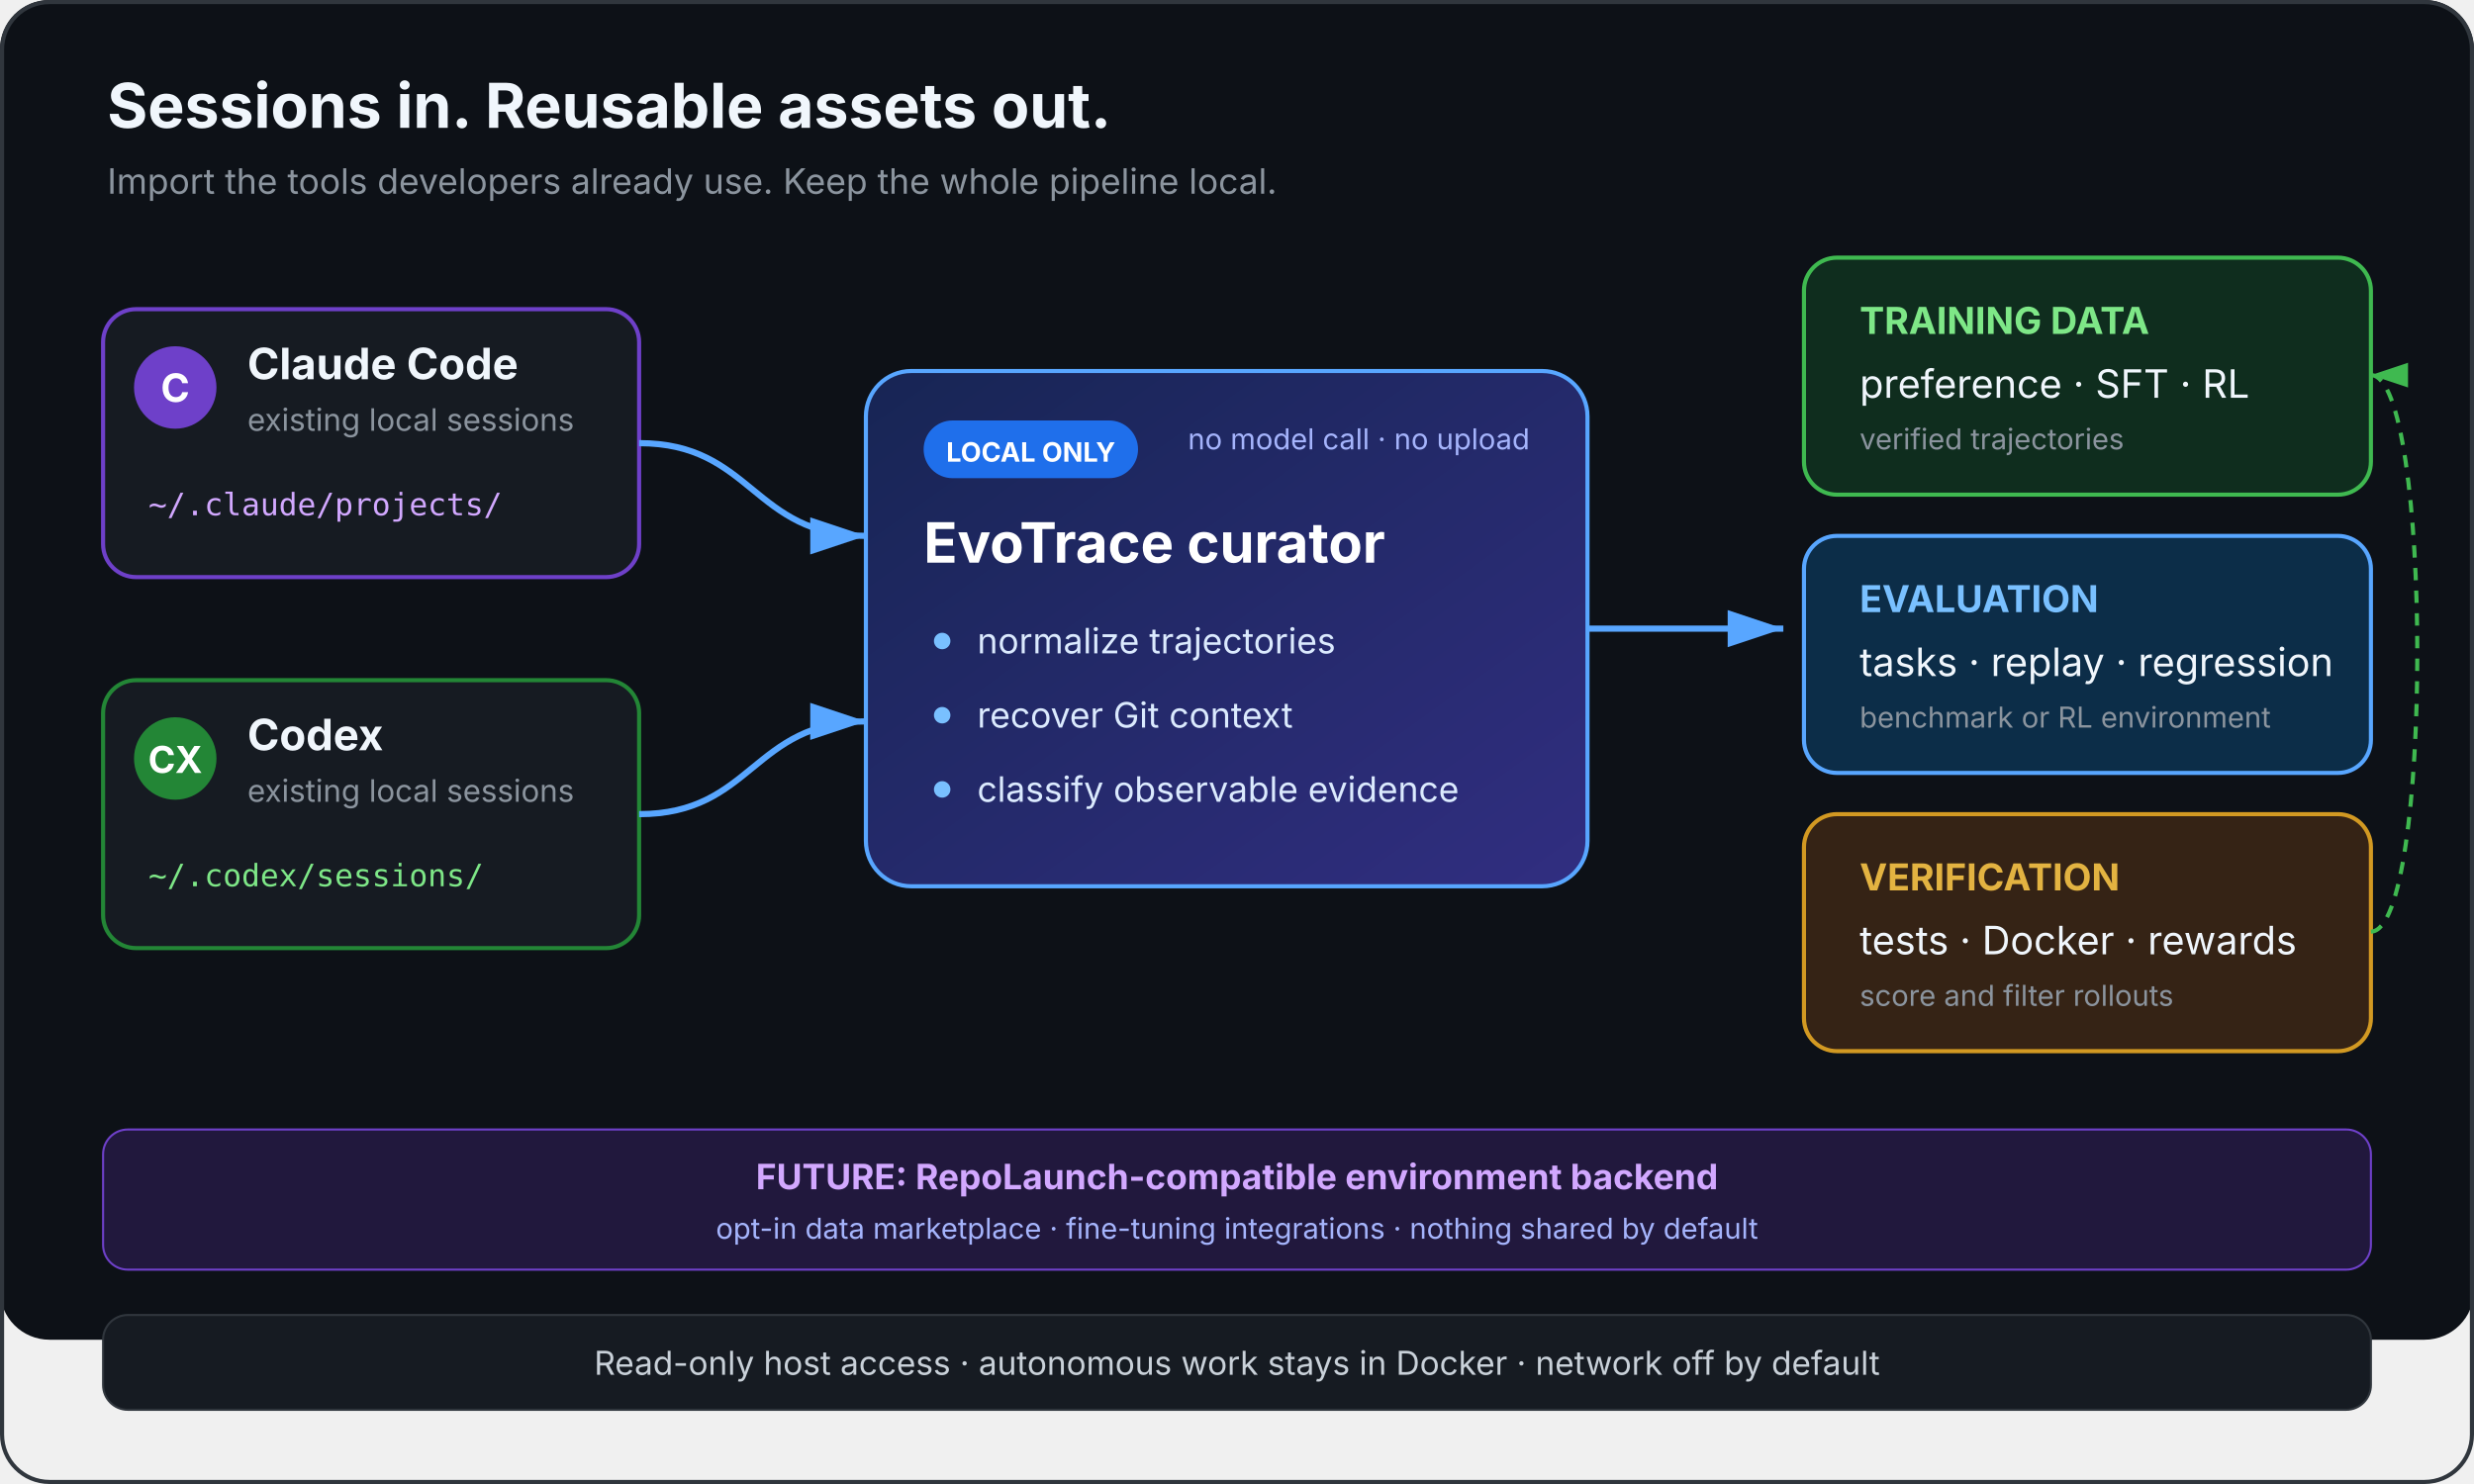
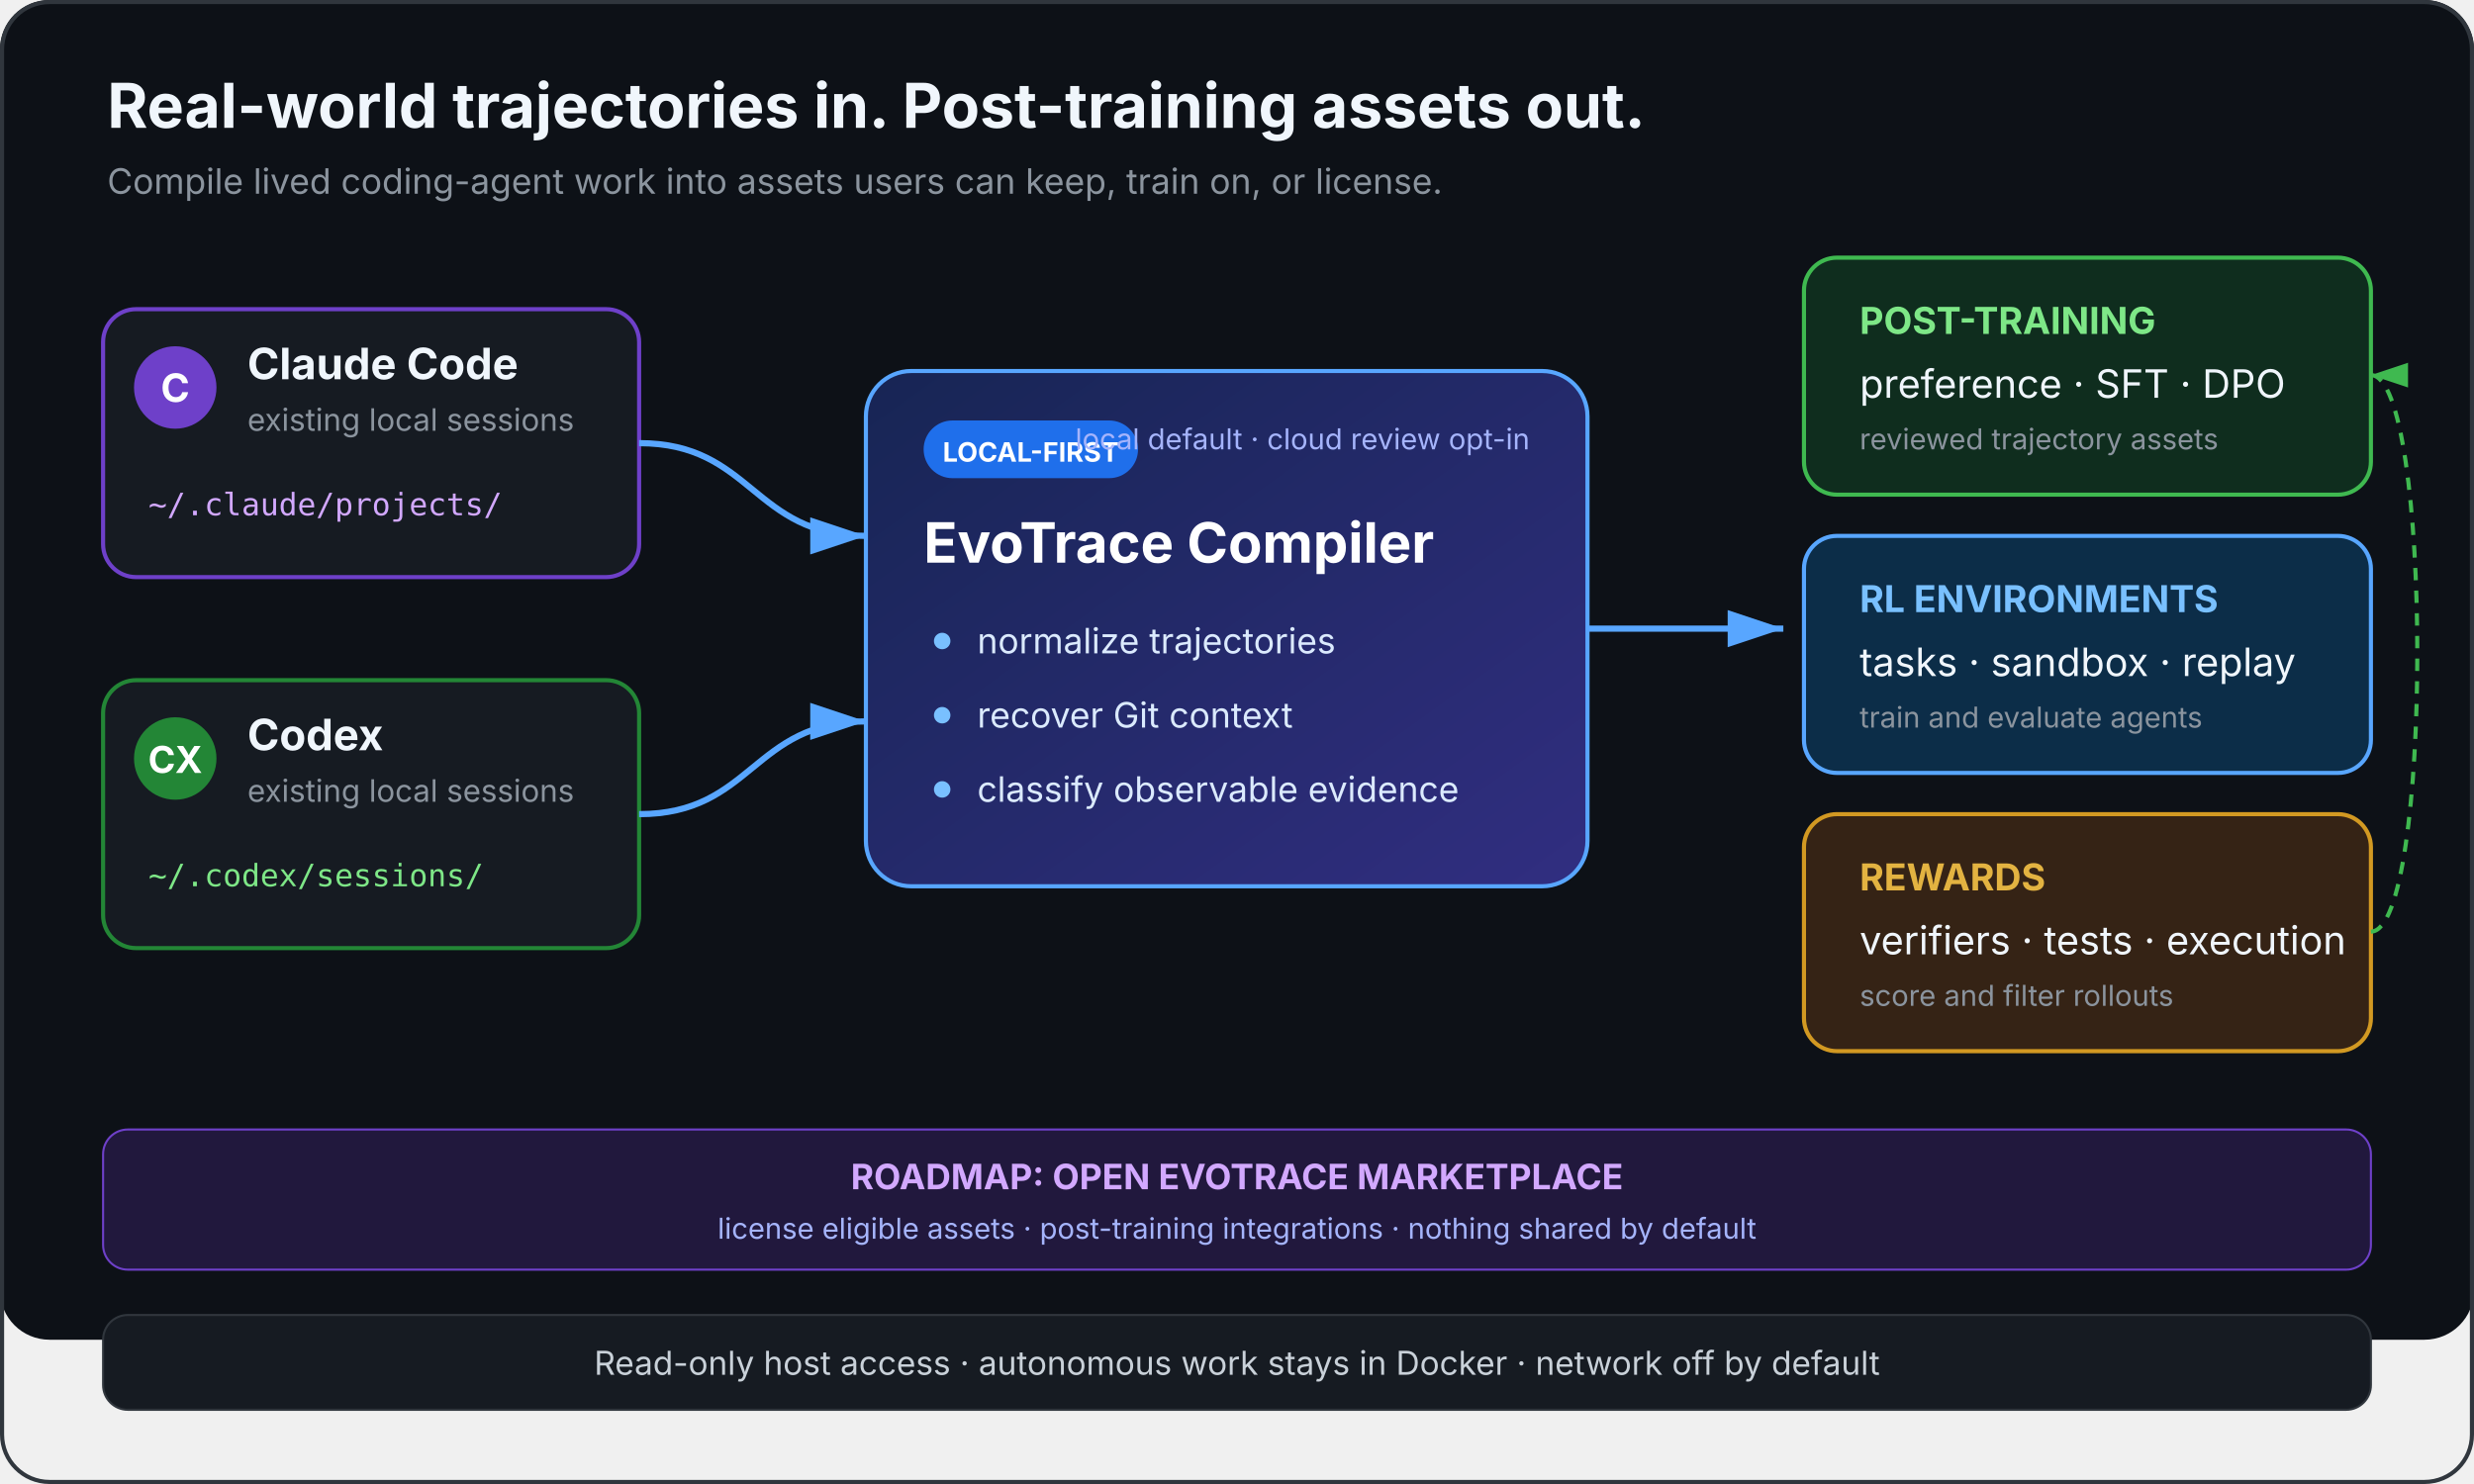
<svg xmlns="http://www.w3.org/2000/svg" width="1200" height="720" viewBox="0 0 1200 720" role="img" aria-labelledby="title desc">
  <defs>
    <linearGradient id="curator" x1="0" y1="0" x2="1" y2="1">
      <stop offset="0" stop-color="#172554" />
      <stop offset="1" stop-color="#312e81" />
    </linearGradient>
    <marker id="arrow" markerWidth="10" markerHeight="10" refX="9" refY="3" orient="auto" markerUnits="strokeWidth">
      <path d="M0,0 L0,6 L9,3 z" fill="#58a6ff" />
    </marker>
    <marker id="loop-arrow" markerWidth="10" markerHeight="10" refX="9" refY="3" orient="auto" markerUnits="strokeWidth">
      <path d="M0,0 L0,6 L9,3 z" fill="#3fb950" />
    </marker>
  </defs>
  <rect width="1200" height="650" rx="24" fill="#0d1117" />
  <rect x="1" y="1" width="1198" height="718" rx="23" fill="none" stroke="#30363d" stroke-width="2" />
-   <text x="52" y="62" fill="#f0f6fc" font-family="-apple-system, BlinkMacSystemFont, Segoe UI, sans-serif" font-size="30" font-weight="700">Sessions in. Reusable assets out.</text>
-   <text x="52" y="94" fill="#8b949e" font-family="-apple-system, BlinkMacSystemFont, Segoe UI, sans-serif" font-size="17">Import the tools developers already use. Keep the whole pipeline local.</text>
+   <text x="52" y="62" fill="#f0f6fc" font-family="-apple-system, BlinkMacSystemFont, Segoe UI, sans-serif" font-size="30" font-weight="700">Real-world trajectories in. Post-training assets out.</text>
+   <text x="52" y="94" fill="#8b949e" font-family="-apple-system, BlinkMacSystemFont, Segoe UI, sans-serif" font-size="17">Compile lived coding-agent work into assets users can keep, train on, or license.</text>
  <g font-family="-apple-system, BlinkMacSystemFont, Segoe UI, sans-serif">
    <rect x="50" y="150" width="260" height="130" rx="16" fill="#161b22" stroke="#6e40c9" stroke-width="2" />
    <circle cx="85" cy="188" r="20" fill="#6e40c9" />
    <text x="85" y="195" text-anchor="middle" fill="#fff" font-size="19" font-weight="700">C</text>
    <text x="120" y="184" fill="#f0f6fc" font-size="21" font-weight="700">Claude Code</text>
    <text x="120" y="209" fill="#8b949e" font-size="15">existing local sessions</text>
    <text x="72" y="250" fill="#d2a8ff" font-family="ui-monospace, SFMono-Regular, Menlo, Consolas, monospace" font-size="15">~/.claude/projects/</text>
    <rect x="50" y="330" width="260" height="130" rx="16" fill="#161b22" stroke="#238636" stroke-width="2" />
    <circle cx="85" cy="368" r="20" fill="#238636" />
    <text x="85" y="375" text-anchor="middle" fill="#fff" font-size="18" font-weight="700">CX</text>
    <text x="120" y="364" fill="#f0f6fc" font-size="21" font-weight="700">Codex</text>
    <text x="120" y="389" fill="#8b949e" font-size="15">existing local sessions</text>
    <text x="72" y="430" fill="#7ee787" font-family="ui-monospace, SFMono-Regular, Menlo, Consolas, monospace" font-size="15">~/.codex/sessions/</text>
    <path d="M310 215 C365 215 365 260 420 260" fill="none" stroke="#58a6ff" stroke-width="3" marker-end="url(#arrow)" />
    <path d="M310 395 C365 395 365 350 420 350" fill="none" stroke="#58a6ff" stroke-width="3" marker-end="url(#arrow)" />
    <rect x="420" y="180" width="350" height="250" rx="22" fill="url(#curator)" stroke="#58a6ff" stroke-width="2" />
    <rect x="448" y="204" width="104" height="28" rx="14" fill="#1f6feb" />
-     <text x="500" y="224" text-anchor="middle" fill="#fff" font-size="13" font-weight="700">LOCAL ONLY</text>
-     <text x="448" y="273" fill="#fff" font-size="27" font-weight="700">EvoTrace curator</text>
+     <text x="500" y="224" text-anchor="middle" fill="#fff" font-size="13" font-weight="700">LOCAL-FIRST</text>
+     <text x="448" y="273" fill="#fff" font-size="27" font-weight="700">EvoTrace Compiler</text>
    <circle cx="457" cy="311" r="4" fill="#79c0ff" />
    <text x="474" y="317" fill="#dbeafe" font-size="17">normalize trajectories</text>
    <circle cx="457" cy="347" r="4" fill="#79c0ff" />
    <text x="474" y="353" fill="#dbeafe" font-size="17">recover Git context</text>
    <circle cx="457" cy="383" r="4" fill="#79c0ff" />
    <text x="474" y="389" fill="#dbeafe" font-size="17">classify observable evidence</text>
-     <text x="742" y="218" text-anchor="end" fill="#a5b4fc" font-size="14">no model call · no upload</text>
+     <text x="742" y="218" text-anchor="end" fill="#a5b4fc" font-size="14">local default · cloud review opt-in</text>
    <path d="M770 305 L865 305" fill="none" stroke="#58a6ff" stroke-width="3" marker-end="url(#arrow)" />
    <rect x="875" y="125" width="275" height="115" rx="16" fill="#0f2d1e" stroke="#3fb950" stroke-width="2" />
-     <text x="902" y="162" fill="#7ee787" font-size="18" font-weight="700">TRAINING DATA</text>
-     <text x="902" y="193" fill="#f0f6fc" font-size="19">preference · SFT · RL</text>
-     <text x="902" y="218" fill="#8b949e" font-size="14">verified trajectories</text>
+     <text x="902" y="162" fill="#7ee787" font-size="18" font-weight="700">POST-TRAINING</text>
+     <text x="902" y="193" fill="#f0f6fc" font-size="19">preference · SFT · DPO</text>
+     <text x="902" y="218" fill="#8b949e" font-size="14">reviewed trajectory assets</text>
    <rect x="875" y="260" width="275" height="115" rx="16" fill="#0c2d48" stroke="#58a6ff" stroke-width="2" />
-     <text x="902" y="297" fill="#79c0ff" font-size="18" font-weight="700">EVALUATION</text>
-     <text x="902" y="328" fill="#f0f6fc" font-size="19">tasks · replay · regression</text>
-     <text x="902" y="353" fill="#8b949e" font-size="14">benchmark or RL environment</text>
+     <text x="902" y="297" fill="#79c0ff" font-size="18" font-weight="700">RL ENVIRONMENTS</text>
+     <text x="902" y="328" fill="#f0f6fc" font-size="19">tasks · sandbox · replay</text>
+     <text x="902" y="353" fill="#8b949e" font-size="14">train and evaluate agents</text>
    <rect x="875" y="395" width="275" height="115" rx="16" fill="#352315" stroke="#d29922" stroke-width="2" />
-     <text x="902" y="432" fill="#e3b341" font-size="18" font-weight="700">VERIFICATION</text>
-     <text x="902" y="463" fill="#f0f6fc" font-size="19">tests · Docker · rewards</text>
+     <text x="902" y="432" fill="#e3b341" font-size="18" font-weight="700">REWARDS</text>
+     <text x="902" y="463" fill="#f0f6fc" font-size="19">verifiers · tests · execution</text>
    <text x="902" y="488" fill="#8b949e" font-size="14">score and filter rollouts</text>
    <path d="M1150 452 C1180 452 1180 182 1150 182" fill="none" stroke="#3fb950" stroke-width="2" stroke-dasharray="6 5" marker-end="url(#loop-arrow)" />
    <rect x="50" y="548" width="1100" height="68" rx="12" fill="#21183d" stroke="#6e40c9" />
-     <text x="600" y="577" text-anchor="middle" fill="#d2a8ff" font-size="17" font-weight="700">FUTURE: RepoLaunch-compatible environment backend</text>
-     <text x="600" y="601" text-anchor="middle" fill="#a5b4fc" font-size="14">opt-in data marketplace · fine-tuning integrations · nothing shared by default</text>
+     <text x="600" y="577" text-anchor="middle" fill="#d2a8ff" font-size="17" font-weight="700">ROADMAP: OPEN EVOTRACE MARKETPLACE</text>
+     <text x="600" y="601" text-anchor="middle" fill="#a5b4fc" font-size="14">license eligible assets · post-training integrations · nothing shared by default</text>
    <rect x="50" y="638" width="1100" height="46" rx="12" fill="#161b22" stroke="#30363d" />
    <text x="600" y="667" text-anchor="middle" fill="#c9d1d9" font-size="16">Read-only host access  ·  autonomous work stays in Docker  ·  network off by default</text>
  </g>
</svg>
